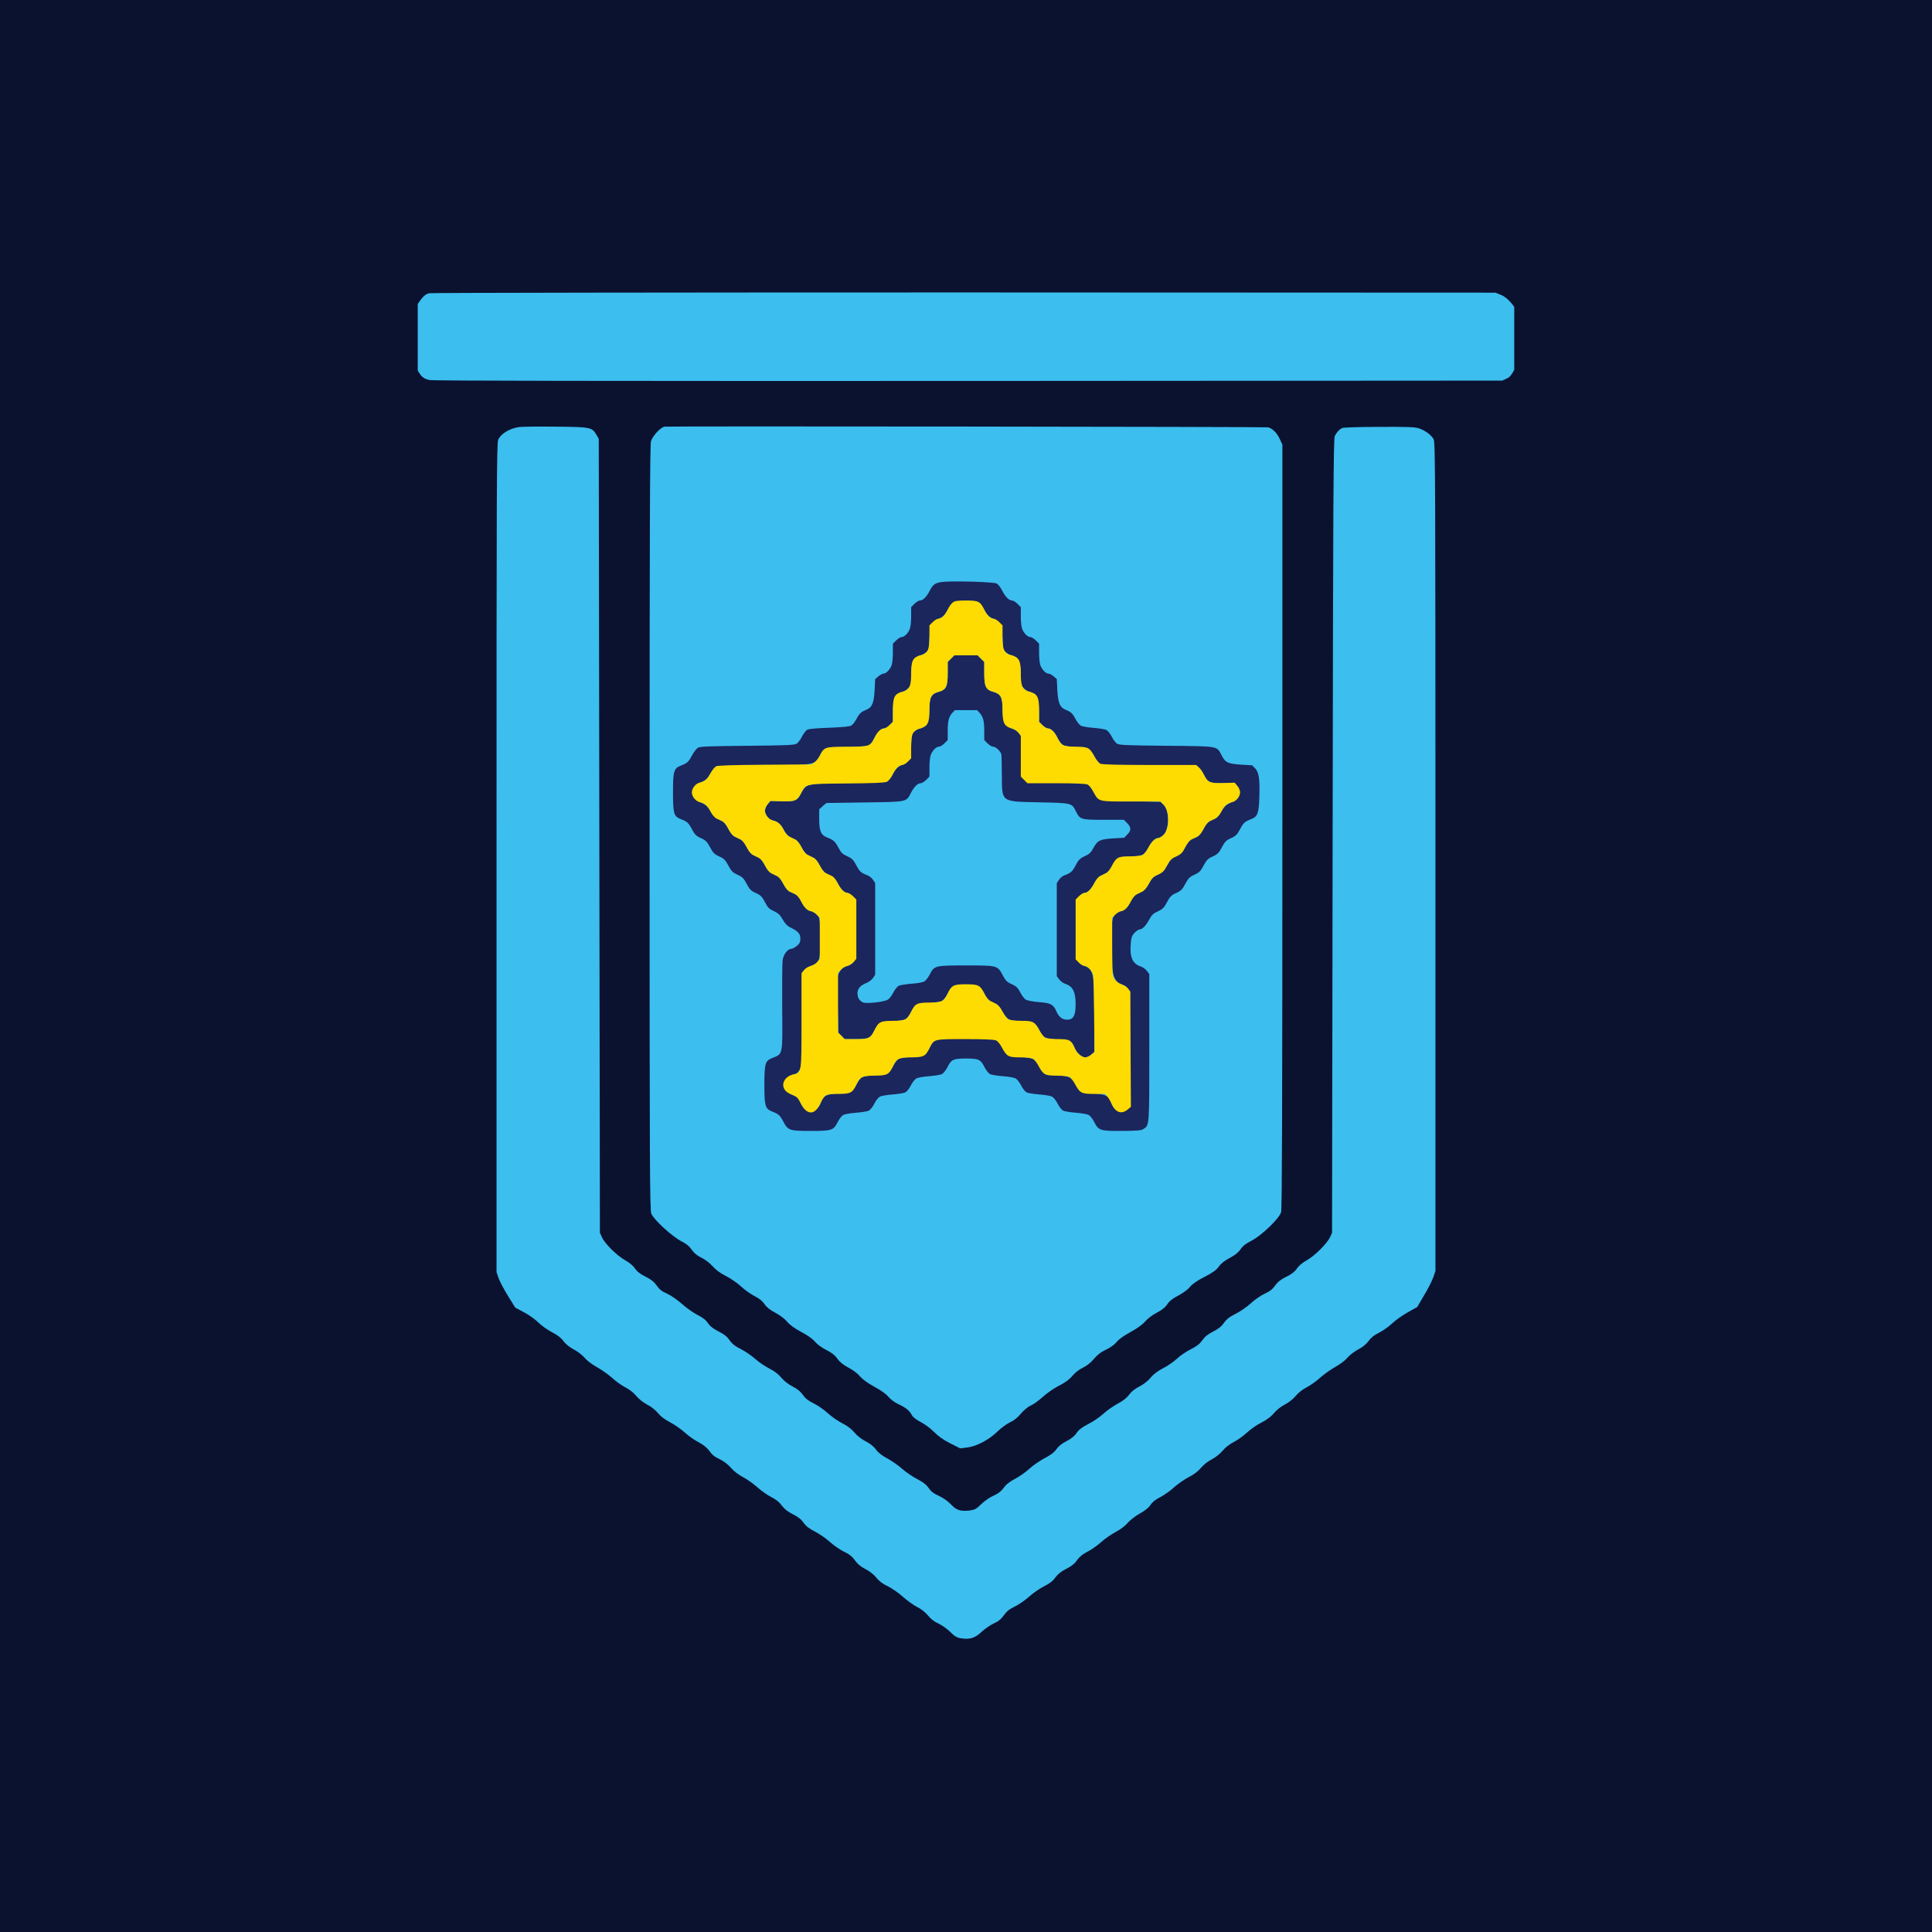
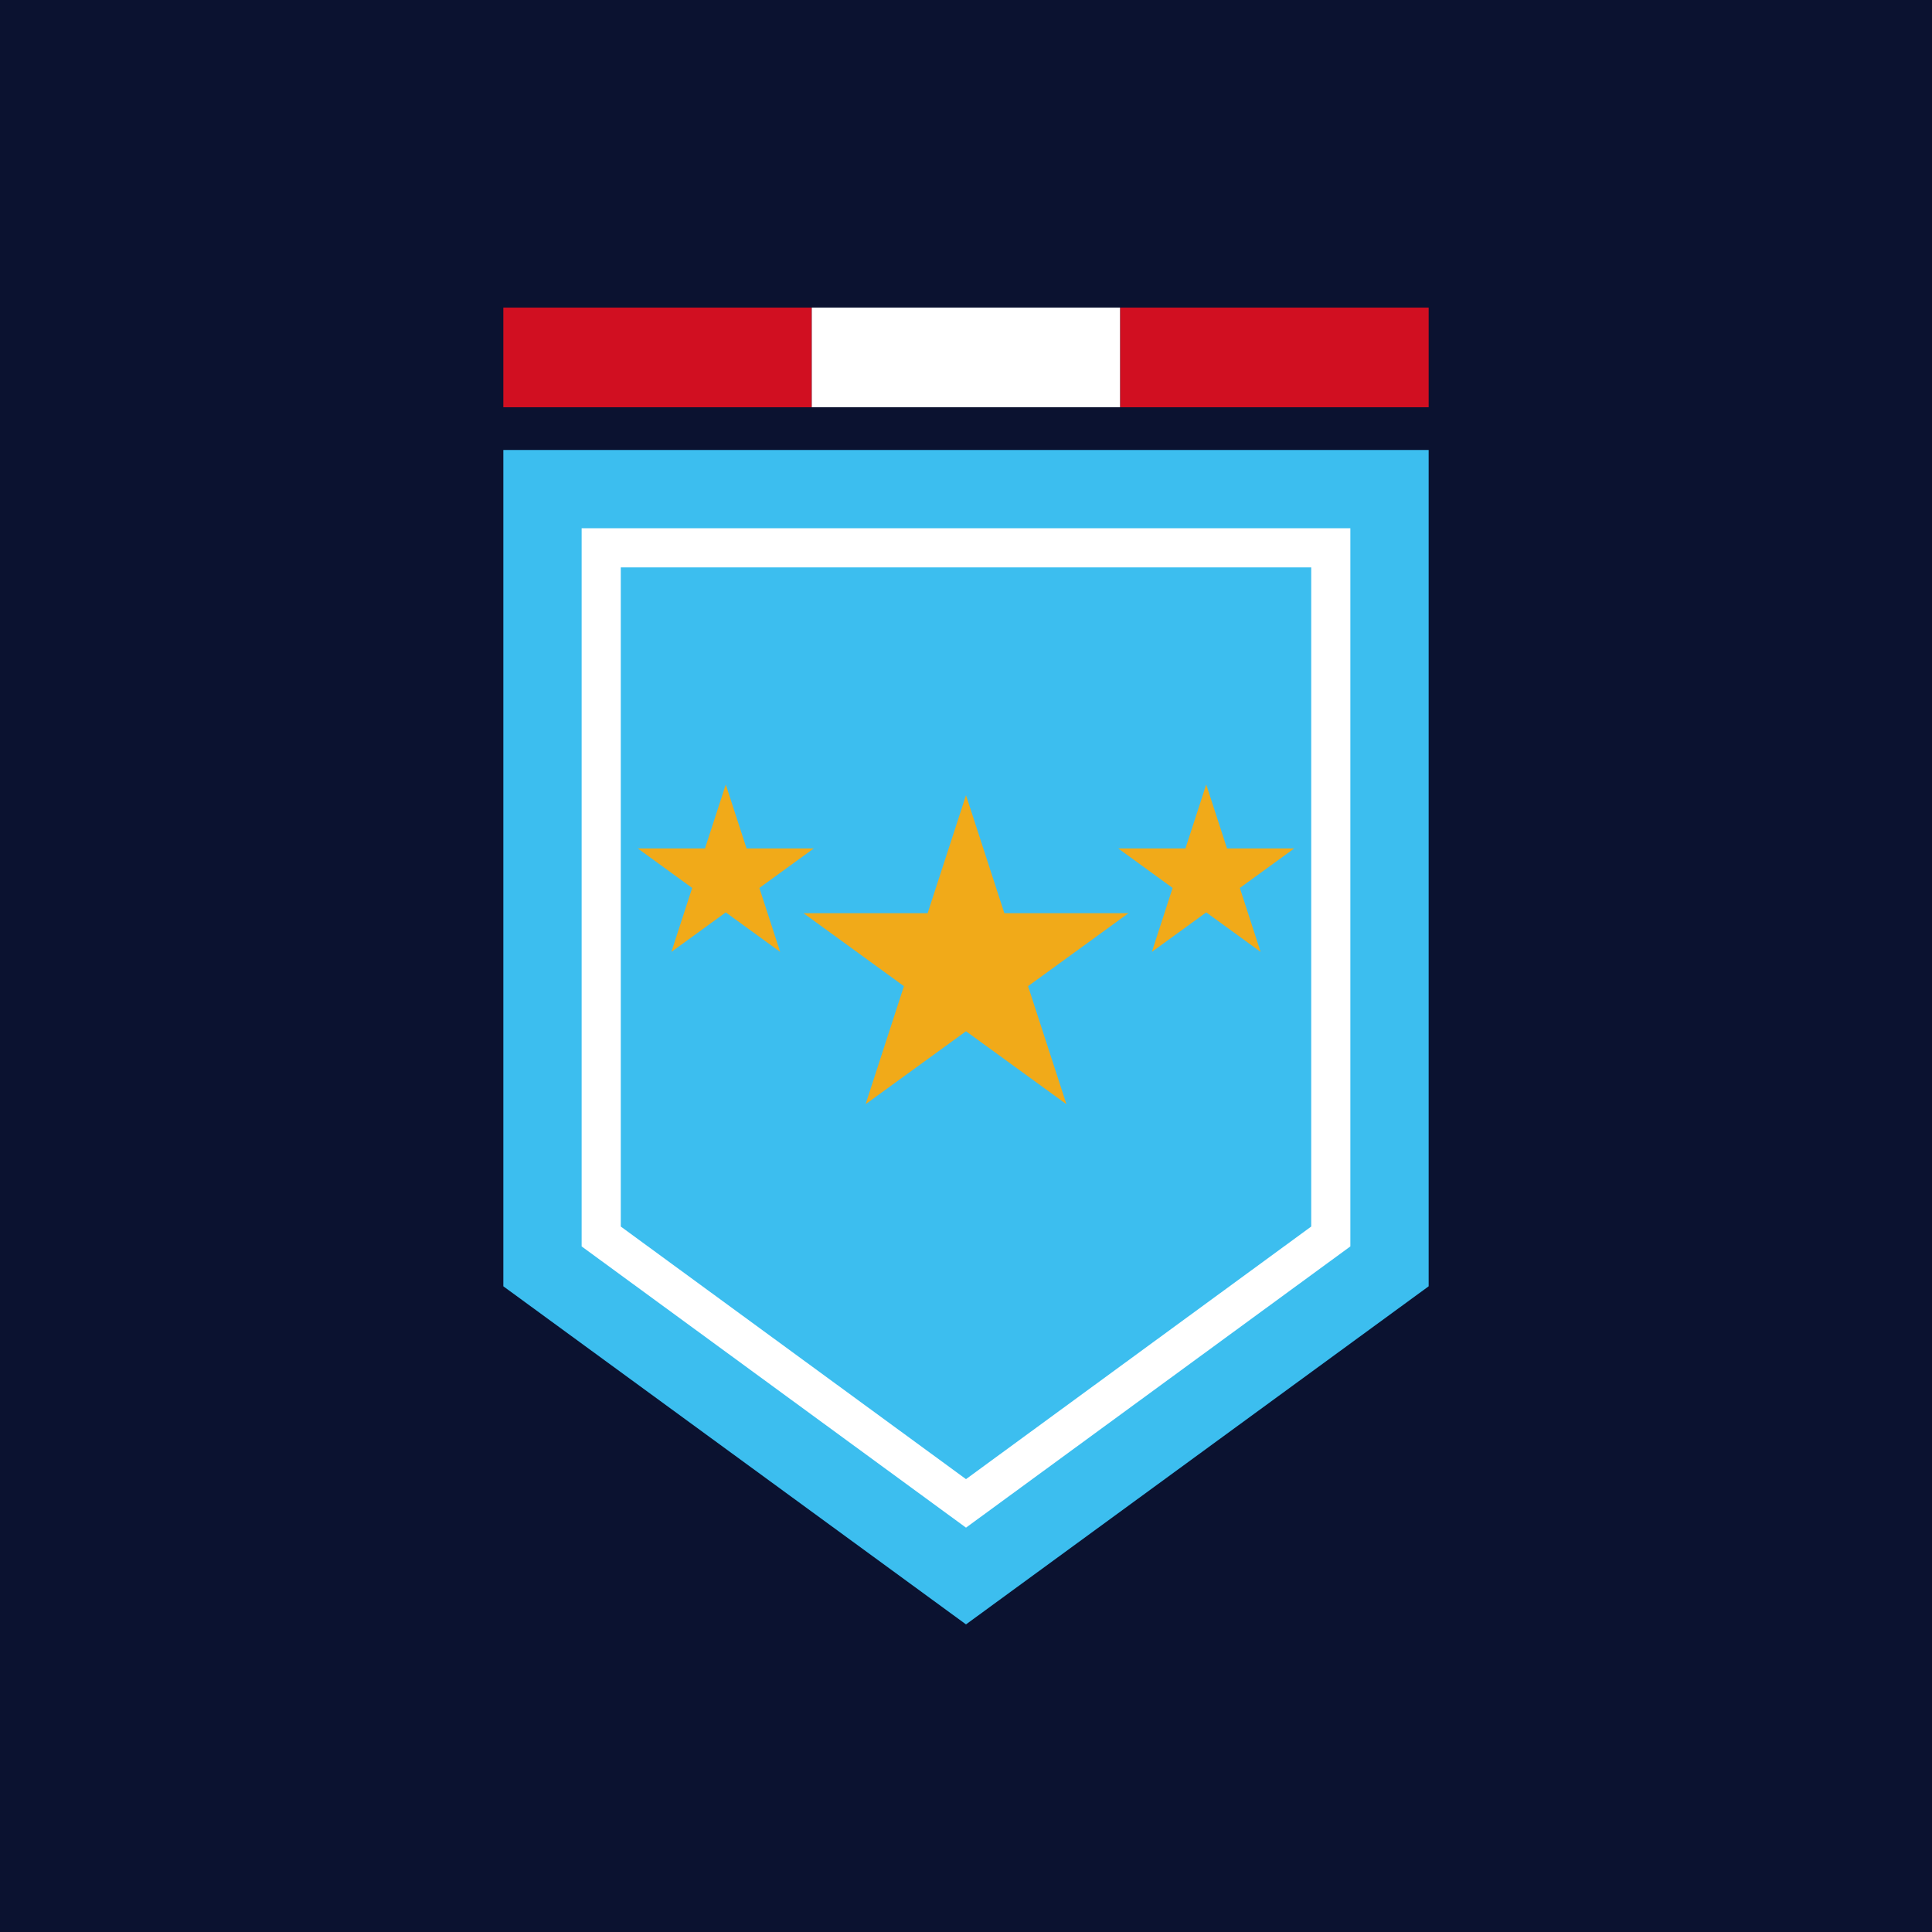
<svg xmlns="http://www.w3.org/2000/svg" width="512" height="512" viewBox="0 0 512 512">
  <rect width="512" height="512" rx="0" fill="#0B1230" />
-   <svg x="110.70" y="76.80" width="290.59" height="358.40" viewBox="192 80 960 1184">
-     <g transform="translate(0,1344) scale(0.1,-0.1)" fill="#3CBEEF">
-       <path d="M2020 12610 c-40 -10 -67 -39 -130 -142 l-45 -73 -3 -147 -3 -147 46 -98 c59 -122 75 -139 139 -153 35 -7 1474 -9 4721 -8 l4670 3 37 17 c32 14 45 31 90 120 l53 103 -1 136 0 136 -27 54 c-45 92 -109 164 -164 185 l-48 19 -4650 2 c-2557 0 -4666 -3 -4685 -7z" />
-       <path d="M2803 11438 c-82 -14 -151 -56 -178 -108 -14 -26 -15 -436 -15 -3660 l0 -3630 18 -53 c10 -28 47 -98 82 -155 l64 -103 79 -42 c43 -23 99 -63 125 -90 26 -26 79 -63 117 -83 49 -25 79 -48 100 -77 20 -27 53 -54 93 -75 34 -18 76 -51 94 -73 19 -23 64 -57 107 -81 41 -23 101 -65 133 -94 31 -29 83 -66 116 -83 35 -18 73 -47 96 -76 23 -27 61 -57 95 -75 34 -17 72 -47 95 -75 25 -30 61 -57 106 -80 37 -19 94 -59 127 -88 32 -30 86 -68 120 -85 37 -19 73 -47 90 -69 35 -48 46 -56 108 -87 28 -14 67 -45 88 -70 22 -27 64 -59 105 -81 37 -19 94 -60 127 -90 33 -30 88 -68 121 -85 42 -21 71 -45 92 -74 22 -30 51 -53 95 -75 45 -22 74 -45 95 -75 22 -31 51 -53 99 -77 37 -19 96 -59 131 -91 35 -31 91 -70 125 -86 46 -22 71 -42 95 -76 23 -32 52 -56 92 -76 35 -18 73 -47 96 -76 25 -31 59 -56 101 -75 34 -17 92 -57 128 -89 36 -33 92 -73 124 -90 37 -18 74 -47 98 -76 25 -31 56 -55 92 -71 29 -13 76 -46 103 -73 39 -39 58 -50 94 -56 80 -12 122 2 180 56 29 27 77 60 107 74 39 17 63 36 88 71 25 35 50 55 96 77 34 16 90 55 125 86 35 32 94 72 131 91 48 24 77 46 99 77 22 30 51 54 96 76 45 23 73 45 94 75 20 30 48 53 91 75 34 17 88 55 120 84 32 29 90 69 128 89 41 22 83 53 105 80 21 24 66 59 105 81 45 24 77 50 94 75 17 26 45 49 88 70 34 18 88 56 120 86 33 29 90 69 127 88 45 23 81 50 106 80 23 28 61 58 95 75 34 18 72 48 95 75 23 29 61 58 96 76 33 17 86 54 118 84 32 30 90 70 129 89 46 24 82 51 107 81 23 28 61 58 95 75 34 18 72 48 95 75 23 29 61 58 96 76 33 17 85 54 118 84 32 29 92 72 132 94 43 24 88 58 106 80 18 22 60 55 94 73 41 21 73 48 93 75 20 29 49 52 92 73 34 17 85 53 113 80 29 28 90 71 136 97 l84 47 62 105 c35 58 71 130 80 158 l18 53 0 3625 c0 3218 -1 3629 -15 3655 -19 37 -69 75 -126 96 -37 13 -93 15 -347 14 -166 0 -313 -5 -325 -9 -25 -10 -48 -33 -68 -71 -12 -21 -15 -573 -19 -3500 l-5 -3475 -17 -38 c-26 -56 -134 -164 -204 -203 -38 -21 -71 -49 -87 -73 -17 -26 -45 -48 -91 -71 -48 -23 -76 -45 -99 -77 -23 -33 -48 -52 -92 -72 -33 -15 -88 -53 -121 -84 -34 -31 -94 -73 -133 -92 -54 -27 -80 -47 -103 -80 -22 -32 -50 -53 -95 -76 -46 -23 -72 -44 -94 -76 -23 -32 -48 -52 -102 -79 -39 -19 -94 -57 -122 -84 -29 -26 -83 -64 -122 -83 -46 -24 -82 -51 -107 -82 -23 -28 -61 -57 -97 -76 -38 -19 -70 -44 -90 -71 -20 -29 -53 -54 -99 -79 -38 -20 -94 -59 -126 -88 -31 -29 -91 -70 -133 -91 -55 -28 -84 -50 -103 -79 -18 -27 -47 -50 -88 -71 -40 -20 -70 -44 -88 -70 -19 -28 -51 -52 -107 -81 -44 -24 -103 -65 -132 -92 -29 -27 -84 -66 -122 -86 -48 -25 -80 -50 -101 -80 -22 -30 -48 -50 -88 -68 -32 -13 -80 -47 -108 -74 -43 -43 -57 -50 -101 -56 -82 -9 -117 2 -165 54 -26 27 -68 57 -105 74 -46 20 -70 39 -90 69 -20 29 -48 51 -98 77 -38 19 -99 60 -134 91 -35 31 -94 72 -132 92 -45 24 -78 50 -98 78 -20 27 -52 52 -90 71 -36 19 -74 48 -97 76 -25 31 -61 58 -106 81 -38 19 -96 59 -129 90 -33 30 -88 68 -123 85 -46 22 -71 42 -94 74 -21 30 -50 54 -91 74 -36 19 -74 48 -97 76 -25 31 -61 58 -106 81 -37 19 -93 57 -123 84 -30 27 -86 65 -124 85 -51 25 -78 46 -100 78 -22 32 -48 53 -96 77 -47 24 -75 45 -93 72 -18 28 -46 50 -94 74 -37 19 -98 62 -135 96 -39 34 -94 73 -129 89 -47 20 -69 38 -92 72 -23 32 -49 53 -97 77 -47 23 -75 45 -92 71 -16 24 -49 52 -87 73 -73 41 -178 145 -203 201 l-18 40 -5 3475 -5 3475 -20 35 c-40 67 -48 69 -362 72 -155 2 -299 0 -320 -4z" />
-       <path d="M4081 11442 c-34 -5 -104 -80 -119 -128 -9 -32 -12 -768 -12 -3382 0 -2990 2 -3346 15 -3380 21 -53 182 -200 262 -241 44 -22 71 -44 92 -75 22 -31 47 -52 85 -70 32 -15 72 -46 98 -75 28 -32 68 -61 116 -85 40 -20 100 -61 132 -91 32 -30 86 -68 119 -85 42 -21 69 -43 87 -70 19 -28 48 -51 95 -76 41 -22 82 -53 103 -78 23 -28 64 -58 124 -90 57 -30 101 -62 121 -86 18 -22 57 -51 97 -71 48 -24 76 -46 98 -77 21 -30 52 -54 98 -79 39 -20 82 -52 101 -77 23 -26 67 -58 127 -91 57 -31 103 -63 121 -87 18 -21 53 -48 87 -64 65 -30 98 -57 118 -96 9 -17 38 -40 75 -59 34 -17 87 -56 118 -87 37 -38 85 -72 143 -101 l87 -44 58 7 c82 9 194 67 268 140 33 32 83 68 110 81 33 14 66 40 95 75 27 32 62 61 89 73 24 10 71 45 105 76 34 31 96 74 139 96 54 27 91 54 118 86 23 28 60 57 92 72 34 16 69 44 97 77 30 36 62 61 106 81 39 18 75 45 93 67 18 24 64 56 121 87 60 33 104 65 127 91 20 25 62 57 102 78 47 24 76 48 94 75 18 28 48 51 98 77 41 22 84 53 101 76 21 25 63 54 128 87 73 38 103 60 124 90 18 26 50 51 95 75 47 25 76 48 95 76 18 28 46 50 94 74 91 47 245 195 261 251 8 29 11 974 11 3380 l0 3340 -24 51 c-24 52 -63 90 -100 100 -23 5 -5246 11 -5285 6z" />
-     </g>
-     <g transform="translate(0,1344) scale(0.1,-0.1)" fill="#1B265C">
-       <path d="M6530 10084 c-74 -6 -98 -20 -126 -76 -28 -55 -60 -88 -87 -88 -10 0 -32 -13 -48 -29 l-29 -29 0 -81 c0 -44 -5 -92 -11 -108 -14 -38 -48 -73 -72 -73 -10 0 -32 -13 -48 -29 l-29 -29 0 -81 c0 -44 -5 -92 -11 -108 -14 -37 -48 -73 -70 -73 -10 0 -31 -11 -46 -24 l-28 -24 -5 -101 c-6 -102 -21 -142 -61 -162 -7 -3 -27 -13 -42 -20 -18 -8 -39 -32 -53 -61 -13 -26 -34 -54 -47 -62 -15 -10 -73 -15 -194 -20 -112 -4 -180 -10 -194 -18 -11 -7 -32 -34 -45 -60 -13 -26 -34 -54 -47 -62 -18 -12 -98 -15 -432 -18 -339 -3 -414 -6 -433 -18 -13 -8 -37 -40 -53 -71 -29 -54 -39 -63 -101 -87 -56 -23 -63 -50 -63 -232 0 -182 7 -209 63 -232 62 -24 72 -33 102 -89 25 -48 38 -61 80 -80 41 -18 54 -31 80 -80 25 -48 38 -61 80 -80 41 -18 54 -31 80 -80 25 -48 38 -61 80 -80 41 -18 54 -31 80 -80 25 -48 38 -61 80 -80 41 -18 54 -31 80 -80 25 -48 38 -61 79 -79 38 -18 54 -33 77 -74 21 -37 41 -57 71 -71 64 -31 83 -53 83 -96 0 -29 -6 -43 -31 -63 -17 -14 -39 -26 -48 -26 -32 0 -68 -47 -76 -97 -4 -25 -5 -213 -4 -417 3 -432 9 -403 -93 -444 -56 -23 -63 -50 -63 -232 0 -182 7 -209 63 -232 62 -24 72 -33 101 -87 43 -81 54 -85 241 -85 184 0 200 5 236 76 13 26 34 54 47 62 12 9 61 17 112 21 50 4 101 12 113 18 13 6 35 33 48 59 13 26 34 54 47 62 12 9 61 17 112 21 50 4 101 12 113 18 13 6 35 33 48 59 13 26 34 54 47 62 12 9 61 17 112 21 50 4 101 12 113 18 13 6 35 33 48 58 35 71 52 79 164 79 112 0 129 -8 164 -79 13 -25 35 -52 48 -58 12 -6 64 -14 113 -18 51 -4 100 -12 112 -21 13 -8 34 -36 47 -62 13 -26 35 -53 48 -59 12 -6 64 -14 113 -18 51 -4 100 -12 112 -21 13 -8 34 -36 47 -62 13 -26 35 -53 48 -59 12 -6 64 -14 113 -18 51 -4 100 -12 112 -21 13 -8 34 -36 47 -62 36 -72 52 -77 241 -76 135 1 168 4 189 17 52 35 51 15 51 709 l0 647 -21 28 c-11 15 -36 33 -54 39 -74 25 -98 82 -87 206 4 48 11 66 33 89 15 16 35 29 43 29 26 1 56 32 85 86 22 41 37 55 77 73 41 19 54 32 79 80 26 49 39 62 80 80 42 19 55 32 80 80 26 49 39 62 80 80 42 19 55 32 80 80 26 49 39 62 80 80 42 19 55 32 80 80 26 49 39 62 80 80 42 19 55 32 80 80 30 56 40 65 102 89 50 20 62 53 66 183 6 162 -3 225 -36 259 l-27 27 -99 6 c-115 8 -136 18 -170 85 -41 79 -20 76 -481 80 -334 3 -414 6 -432 18 -13 8 -34 36 -47 62 -13 26 -35 53 -48 59 -12 6 -63 14 -113 18 -51 4 -100 12 -112 21 -13 8 -34 36 -47 62 -14 29 -35 53 -53 61 -15 7 -35 17 -42 20 -40 20 -55 60 -61 162 l-5 101 -28 24 c-15 13 -36 24 -46 24 -22 0 -56 36 -70 73 -6 16 -11 64 -11 108 l0 81 -29 29 c-16 16 -38 29 -48 29 -24 0 -58 35 -72 73 -6 16 -11 64 -11 108 l0 81 -29 29 c-16 16 -38 29 -48 29 -27 0 -59 33 -87 88 -13 26 -34 53 -46 60 -22 14 -343 24 -460 16z m308 -190 c12 -8 33 -37 46 -63 14 -28 36 -52 53 -60 15 -7 35 -17 42 -20 40 -20 55 -60 61 -162 l5 -101 28 -24 c15 -13 36 -24 46 -24 22 0 56 -36 70 -73 6 -16 11 -64 11 -108 l0 -81 29 -29 c16 -16 38 -29 48 -29 24 0 58 -35 72 -73 6 -16 11 -64 11 -108 l0 -81 29 -29 c16 -16 38 -29 48 -29 27 0 59 -33 87 -88 13 -26 35 -53 48 -59 12 -6 64 -14 113 -18 50 -3 100 -13 112 -20 12 -8 33 -36 48 -63 14 -26 36 -54 48 -62 18 -12 98 -15 432 -18 457 -4 439 -1 476 -75 35 -69 50 -77 162 -77 l98 0 24 -25 c32 -31 34 -84 4 -111 -12 -10 -40 -28 -62 -39 -30 -14 -50 -34 -71 -71 -23 -41 -39 -56 -77 -74 -41 -18 -54 -31 -79 -79 -26 -49 -39 -62 -80 -80 -42 -19 -55 -32 -80 -80 -26 -48 -39 -62 -79 -79 -39 -18 -53 -33 -80 -81 -27 -48 -42 -62 -80 -80 -39 -17 -53 -32 -80 -80 -28 -48 -42 -62 -82 -80 -41 -19 -54 -32 -79 -80 -30 -56 -40 -65 -102 -89 -54 -22 -63 -51 -66 -227 -6 -258 13 -368 69 -396 7 -3 25 -12 39 -18 52 -24 51 -17 53 -558 l1 -506 -23 -18 c-48 -39 -119 -11 -141 55 -19 59 -44 73 -150 80 -54 4 -104 13 -117 21 -12 8 -34 37 -48 64 -33 59 -51 67 -165 76 -97 7 -122 20 -150 75 -35 68 -50 76 -158 84 -56 4 -106 13 -119 21 -12 8 -33 37 -48 64 -41 75 -44 76 -315 76 -271 0 -278 -2 -316 -77 -13 -26 -34 -54 -47 -62 -12 -9 -61 -17 -112 -21 -49 -4 -101 -12 -113 -18 -13 -6 -35 -33 -48 -59 -13 -26 -34 -54 -47 -62 -12 -9 -61 -17 -112 -21 -49 -4 -101 -12 -113 -18 -13 -6 -35 -33 -48 -59 -33 -66 -53 -76 -164 -84 -106 -7 -131 -21 -150 -80 -22 -65 -89 -93 -139 -58 -12 9 -31 36 -42 61 -14 34 -27 47 -56 59 -59 25 -83 52 -83 95 0 29 7 43 31 63 17 14 39 26 48 26 32 0 68 47 76 97 4 25 5 213 4 417 -3 432 -9 403 93 444 56 23 63 50 63 232 0 182 -7 209 -63 232 -62 24 -72 33 -102 89 -25 48 -38 61 -80 80 -41 18 -54 31 -80 80 -25 48 -38 61 -80 80 -41 18 -54 31 -80 80 -25 48 -38 61 -80 80 -41 18 -54 31 -80 80 -25 48 -38 61 -80 80 -41 18 -54 31 -80 80 -25 48 -38 61 -79 79 -38 18 -54 33 -77 74 -21 37 -41 57 -71 71 -64 31 -83 53 -83 95 0 42 24 69 83 94 23 9 44 28 55 48 9 18 29 45 44 60 l26 28 329 0 c341 0 492 10 530 36 13 8 32 32 43 54 32 63 45 67 237 74 112 4 180 10 194 18 11 7 32 34 45 60 28 55 60 88 87 88 10 0 32 13 48 29 l29 29 0 81 c0 44 5 92 11 108 14 38 48 73 72 73 10 0 32 13 48 29 l29 29 0 81 c0 44 5 92 11 108 14 37 48 73 70 73 10 0 31 11 46 24 l28 24 5 101 c6 102 21 142 61 162 7 3 27 13 42 20 17 8 39 32 53 60 35 71 52 79 164 79 71 0 101 -4 118 -16z" />
-       <path d="M6589 9411 l-29 -29 0 -100 c0 -116 -14 -144 -80 -162 -62 -17 -80 -48 -80 -141 0 -43 -5 -90 -11 -106 -14 -37 -48 -73 -70 -73 -10 0 -31 -11 -46 -24 l-28 -24 -5 -101 c-6 -102 -21 -142 -61 -162 -7 -3 -27 -13 -42 -20 -17 -8 -39 -32 -53 -60 -40 -80 -36 -79 -314 -79 -263 0 -411 -12 -447 -36 -13 -8 -34 -36 -47 -62 -33 -65 -52 -73 -169 -70 l-99 3 -24 -28 c-13 -15 -24 -41 -24 -56 0 -36 32 -77 67 -86 46 -11 72 -33 97 -83 14 -28 36 -53 53 -61 15 -8 39 -19 51 -25 13 -6 37 -36 53 -67 24 -49 36 -60 78 -80 42 -18 55 -31 81 -80 25 -48 38 -61 79 -80 40 -18 55 -32 77 -73 29 -54 59 -85 85 -86 8 0 28 -13 44 -30 l29 -30 1 -237 c1 -131 -1 -250 -3 -265 -5 -33 -47 -78 -73 -78 -30 0 -69 -42 -80 -85 -5 -24 -6 -134 -2 -270 l6 -230 28 -27 27 -28 99 0 c112 0 127 8 162 77 30 59 52 71 156 78 50 4 101 12 113 18 13 6 35 33 48 59 13 26 34 54 47 62 12 9 61 17 112 21 50 4 101 12 113 18 13 6 35 33 48 58 35 71 52 79 164 79 112 0 129 -8 165 -80 20 -39 34 -52 74 -70 39 -18 55 -33 76 -72 43 -78 53 -84 163 -92 110 -8 133 -18 162 -76 35 -68 50 -77 158 -84 53 -4 105 -12 115 -17 10 -6 27 -30 37 -53 21 -49 62 -86 96 -86 12 0 35 11 50 23 l27 24 3 264 c5 365 -7 451 -67 480 -7 3 -26 12 -40 19 -50 23 -53 41 -53 316 l0 254 29 30 c16 17 36 30 44 30 26 1 56 32 85 86 23 42 37 55 77 74 40 18 54 31 74 71 35 67 54 77 167 85 109 8 123 16 159 87 24 47 55 76 82 77 10 0 31 13 47 28 52 52 53 211 1 263 l-27 26 -259 7 c-195 6 -265 11 -282 21 -12 8 -33 36 -48 63 -14 26 -35 54 -47 61 -16 10 -85 15 -262 18 -133 2 -251 6 -263 9 -13 2 -31 16 -40 31 -15 23 -18 51 -18 194 l0 167 -21 29 c-11 15 -34 33 -51 38 -69 23 -93 70 -93 183 0 94 -18 125 -80 142 -66 18 -80 46 -80 162 l0 100 -29 29 -29 29 -102 0 -102 0 -29 -29z m249 -473 c32 -35 42 -72 42 -159 l0 -81 29 -29 c16 -16 38 -29 49 -29 25 0 72 -47 73 -74 1 -11 2 -91 3 -176 2 -239 -11 -230 328 -237 283 -6 284 -6 319 -76 38 -75 41 -77 242 -77 l179 0 29 -29 c36 -37 37 -65 1 -100 l-27 -28 -99 -6 c-115 -8 -134 -17 -171 -85 -21 -39 -37 -54 -76 -71 -41 -19 -54 -32 -79 -80 -30 -56 -40 -65 -102 -89 -15 -6 -35 -23 -45 -39 l-18 -27 0 -407 0 -408 21 -28 c11 -15 34 -33 51 -38 69 -23 93 -70 93 -183 0 -96 -20 -132 -74 -132 -43 0 -74 24 -96 76 -25 58 -50 71 -155 78 -51 4 -100 14 -112 22 -13 8 -34 36 -48 63 -20 40 -34 53 -74 72 -42 18 -55 31 -80 79 -45 85 -46 85 -321 85 -271 0 -278 -2 -316 -77 -13 -26 -34 -54 -47 -62 -12 -9 -61 -17 -112 -21 -49 -4 -101 -12 -113 -18 -13 -6 -35 -33 -48 -59 -13 -26 -34 -54 -47 -62 -32 -21 -193 -39 -221 -24 -32 17 -45 40 -46 79 0 41 24 69 82 92 20 9 45 28 55 43 l18 28 0 401 0 401 -18 27 c-10 16 -30 33 -45 39 -62 24 -72 33 -102 89 -25 48 -38 61 -80 80 -41 18 -54 31 -79 79 -29 53 -40 63 -103 88 -48 20 -63 56 -63 155 l0 89 31 28 32 27 333 5 c376 5 365 3 405 80 28 55 60 88 87 88 10 0 32 13 48 29 l29 29 0 81 c0 44 5 92 11 108 14 38 48 73 72 73 10 0 32 13 48 29 l29 29 0 81 c0 87 10 124 42 159 l21 22 97 0 97 0 21 -22z" />
-     </g>
-     <g transform="translate(0,1344) scale(0.1,-0.1)" fill="#FEDB01">
-       <path d="M6604 9902 c-12 -9 -32 -37 -44 -62 -24 -50 -55 -79 -83 -80 -10 0 -32 -13 -48 -29 l-29 -29 0 -100 c0 -116 -14 -144 -80 -162 -65 -18 -80 -47 -80 -160 0 -113 -15 -142 -80 -160 -66 -18 -80 -46 -80 -162 l0 -100 -29 -29 c-16 -16 -38 -29 -48 -29 -28 -1 -59 -30 -83 -80 -38 -78 -42 -79 -240 -80 -197 -1 -201 -2 -239 -77 -12 -24 -33 -51 -48 -60 l-27 -18 -406 -3 c-288 -2 -412 -6 -428 -14 -13 -7 -35 -34 -48 -60 -25 -50 -51 -72 -97 -83 -35 -9 -67 -50 -67 -85 0 -35 32 -76 67 -85 46 -11 72 -33 97 -83 13 -26 36 -53 50 -60 14 -7 38 -17 52 -24 15 -7 37 -35 54 -68 15 -31 39 -60 52 -66 12 -6 36 -17 51 -25 19 -8 39 -34 57 -69 18 -35 38 -61 57 -69 15 -8 39 -19 51 -25 13 -6 37 -35 52 -66 18 -35 38 -61 57 -69 15 -8 39 -19 51 -25 13 -6 37 -35 52 -66 17 -33 39 -61 54 -68 14 -7 38 -17 52 -24 15 -7 37 -34 51 -63 27 -54 58 -84 86 -85 10 0 32 -13 48 -29 l29 -29 0 -180 0 -179 -21 -26 c-11 -15 -38 -31 -59 -37 -21 -6 -48 -22 -59 -37 l-21 -26 0 -414 c0 -469 2 -455 -77 -474 -74 -19 -106 -88 -65 -139 10 -13 38 -30 63 -39 38 -14 48 -24 74 -76 50 -100 119 -103 165 -8 44 90 49 93 159 93 110 0 126 8 161 80 35 72 51 79 160 80 109 1 125 8 160 80 35 72 51 79 160 80 109 1 125 8 160 80 40 81 33 80 312 80 161 0 256 -4 272 -11 13 -6 36 -34 51 -63 42 -78 56 -86 157 -86 48 0 98 -5 112 -11 13 -6 36 -34 51 -63 42 -78 56 -86 157 -86 48 0 98 -5 112 -11 13 -6 36 -34 51 -63 43 -79 55 -86 166 -86 l96 0 20 -22 c11 -13 30 -44 41 -70 31 -71 86 -89 138 -44 l28 23 -3 504 -2 504 -18 25 c-10 14 -33 30 -51 36 -45 15 -76 47 -84 85 -3 17 -6 137 -6 266 l0 235 29 29 c16 16 38 29 48 29 28 1 59 31 86 85 14 28 36 55 49 61 12 6 36 17 51 25 17 8 40 35 58 69 25 48 38 61 79 79 42 19 55 32 80 80 26 49 39 62 81 80 42 20 54 31 78 80 18 34 39 61 55 69 14 7 38 17 52 24 15 7 37 35 54 68 17 33 39 61 54 68 14 7 38 17 52 24 14 7 37 34 50 60 25 50 51 72 97 83 35 9 67 50 67 86 0 15 -11 41 -24 56 l-24 28 -99 -3 c-118 -3 -136 4 -170 73 -14 27 -35 58 -47 67 l-21 18 -407 0 c-278 0 -415 4 -432 11 -13 6 -36 34 -51 63 -43 79 -55 85 -165 86 -109 1 -125 8 -160 80 -24 50 -55 79 -83 80 -10 0 -32 13 -48 29 l-29 29 0 100 c0 116 -14 144 -80 162 -65 18 -80 47 -80 160 0 113 -15 142 -80 160 -66 18 -80 46 -80 162 l0 100 -29 29 c-16 16 -38 29 -48 29 -28 1 -59 30 -83 80 -35 72 -51 80 -160 80 -75 0 -100 -4 -116 -18z m247 -491 l29 -29 0 -100 c0 -116 14 -144 80 -162 65 -18 80 -47 80 -160 0 -113 15 -142 80 -160 21 -6 48 -22 59 -37 l21 -26 0 -179 0 -180 29 -29 29 -29 251 0 c163 0 259 -4 275 -11 13 -6 36 -34 51 -63 48 -89 35 -86 328 -86 l259 0 28 -28 c53 -53 53 -211 0 -264 -16 -15 -37 -28 -47 -28 -28 -1 -57 -30 -88 -86 -15 -29 -38 -57 -51 -63 -14 -6 -64 -11 -112 -11 -102 0 -117 -9 -155 -85 -14 -28 -36 -55 -49 -61 -12 -6 -36 -17 -51 -25 -18 -8 -38 -33 -54 -64 -27 -54 -58 -84 -86 -85 -10 0 -32 -13 -48 -29 l-29 -29 0 -262 0 -262 29 -29 c16 -16 38 -29 49 -29 28 0 69 -45 75 -83 3 -18 7 -175 9 -350 l3 -319 -28 -24 c-15 -13 -39 -24 -51 -24 -33 0 -76 37 -93 79 -30 72 -46 81 -144 81 -49 0 -99 5 -113 11 -13 6 -36 34 -51 63 -42 78 -56 86 -157 86 -48 0 -98 5 -112 11 -14 7 -38 36 -55 68 -18 35 -41 62 -58 70 -15 8 -39 19 -51 25 -13 6 -35 33 -49 61 -39 77 -52 85 -163 85 -109 0 -125 -8 -160 -80 -35 -72 -51 -79 -160 -80 -109 -1 -125 -8 -160 -80 -35 -72 -51 -79 -160 -80 -109 -1 -125 -8 -160 -80 -35 -72 -50 -80 -163 -80 l-99 0 -29 29 -29 29 0 260 0 259 21 26 c11 15 38 31 59 37 21 6 48 22 59 37 l21 26 0 259 0 260 -29 29 c-16 16 -38 29 -48 29 -28 1 -59 31 -86 85 -14 29 -36 56 -51 63 -14 7 -38 17 -52 24 -15 7 -37 35 -54 68 -18 35 -38 61 -57 69 -15 8 -39 19 -51 25 -13 6 -37 35 -52 66 -15 31 -39 60 -52 66 -12 6 -36 17 -51 25 -17 8 -39 33 -53 61 -25 50 -51 72 -97 83 -35 9 -67 50 -67 86 0 15 11 41 24 56 l24 28 99 -3 c117 -3 136 5 169 70 43 85 34 83 404 86 225 2 332 6 348 15 13 6 35 34 49 62 27 54 58 84 86 85 10 0 32 13 48 29 l29 29 0 100 c0 116 14 144 80 162 65 18 80 47 80 160 0 113 15 142 80 160 66 18 80 46 80 162 l0 100 29 29 29 29 102 0 102 0 29 -29z" />
+   <svg x="123.96" y="76.80" width="264.08" height="358.40" viewBox="140 40 560 760">
+     <rect x="160.000" y="50" width="173.333" height="56" fill="#D10F21" />
+     <rect x="333.333" y="50" width="173.333" height="56" fill="#FFFFFF" />
+     <rect x="506.667" y="50" width="173.333" height="56" fill="#D10F21" />
+     <path d="M160 130 H680 V600 L420 790 L160 600 Z" fill="#3CBEEF" />
+     <path d="M215 185 H625 V572 L420 722 L215 572 Z" fill="none" stroke="#FFFFFF" stroke-width="22" />
+     <g fill="#F1AA19">
+       <path d="M285.00,318.00 L296.68,353.93 L334.45,353.93 L303.89,376.14 L315.56,412.07 L285.00,389.86 L254.44,412.07 L266.11,376.14 L235.55,353.93 L273.32,353.93Z" />
+       <path d="M420.00,324.00 L441.56,390.33 L511.30,390.33 L454.88,431.33 L476.43,497.67 L420.00,456.67 L363.57,497.67 L385.12,431.33 L328.70,390.33 L398.44,390.33Z" />
+       <path d="M555.00,318.00 L566.68,353.93 L604.45,353.93 L573.89,376.14 L585.56,412.07 L555.00,389.86 L524.44,412.07 L536.11,376.14 L505.55,353.93 L543.32,353.93Z" />
    </g>
  </svg>
</svg>
